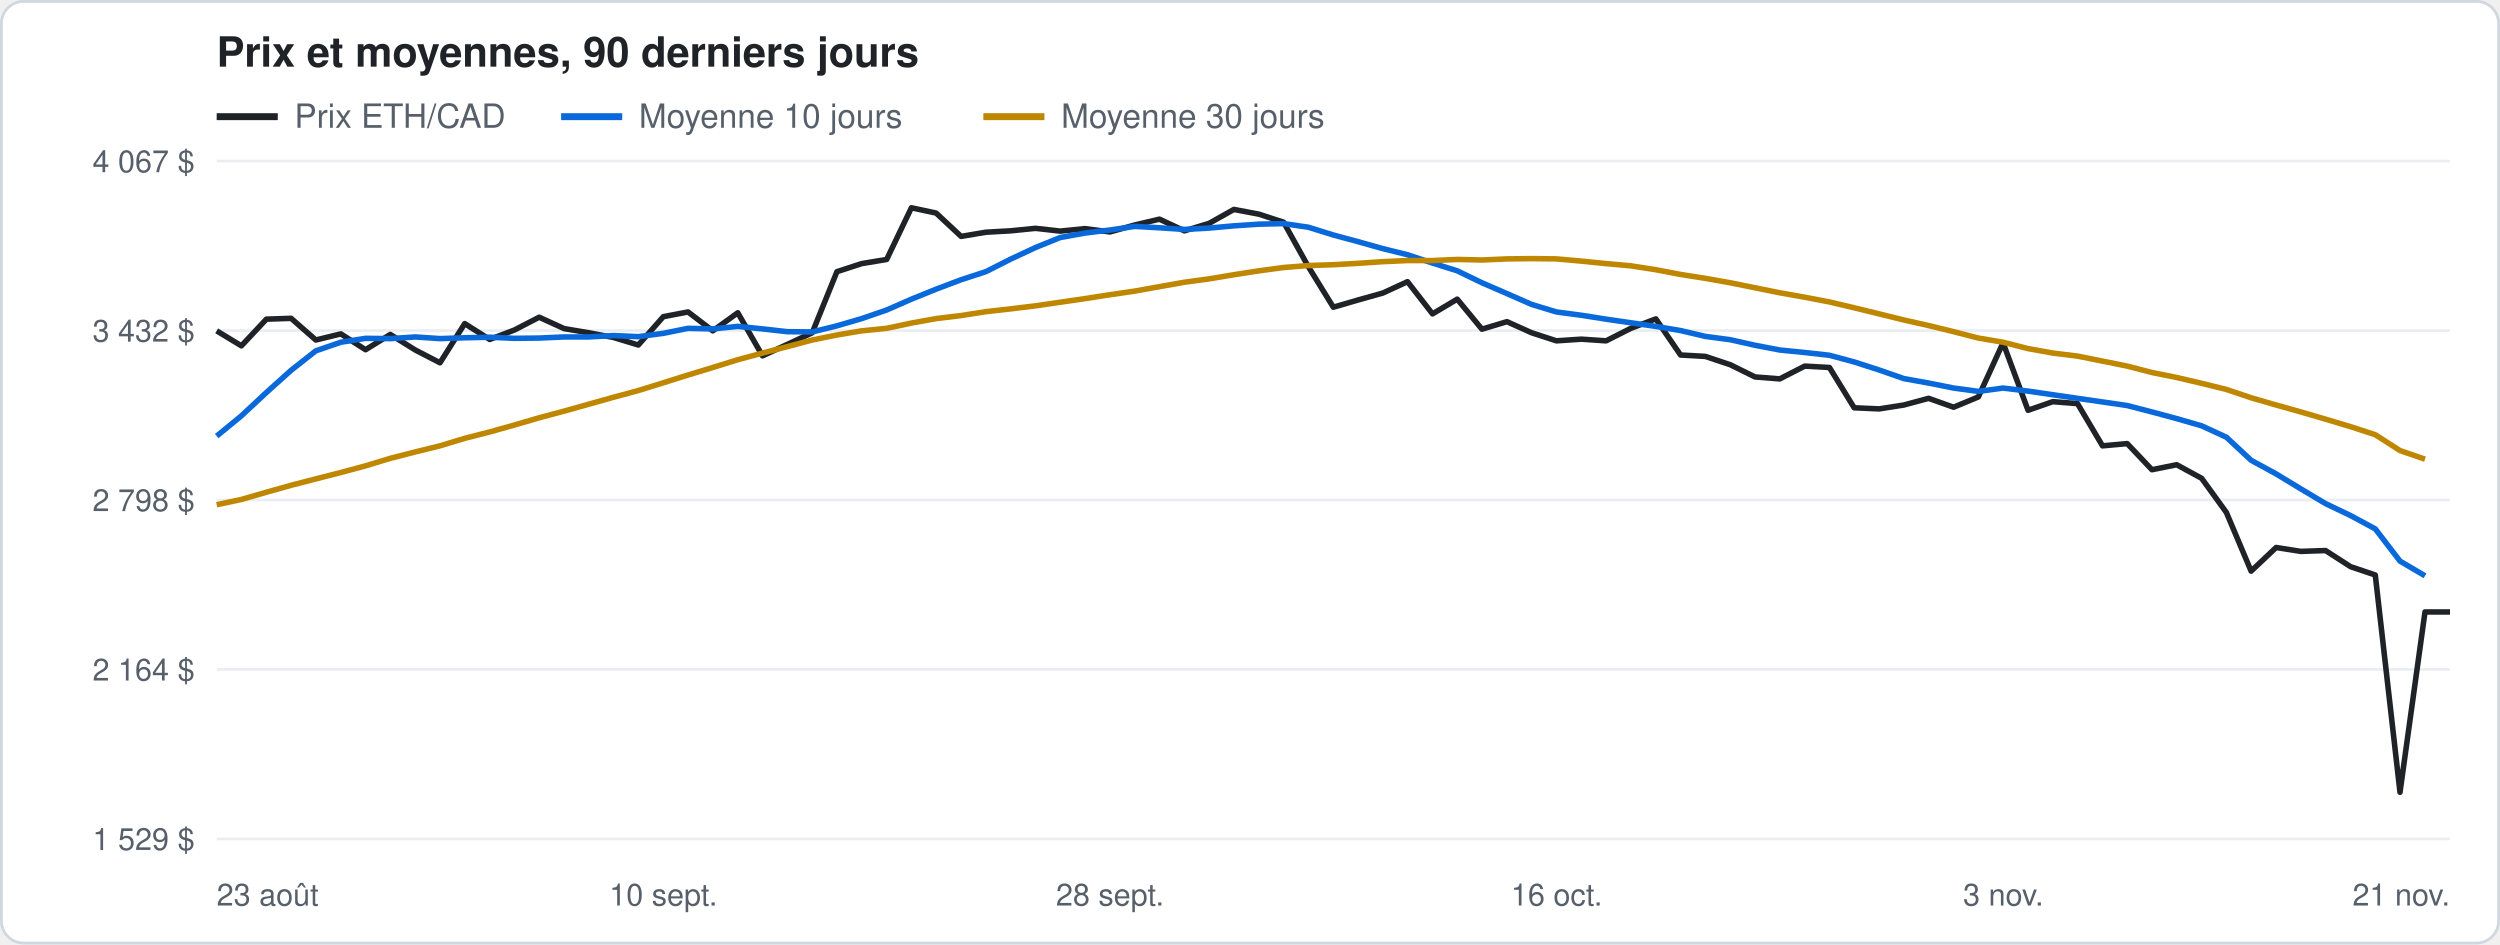
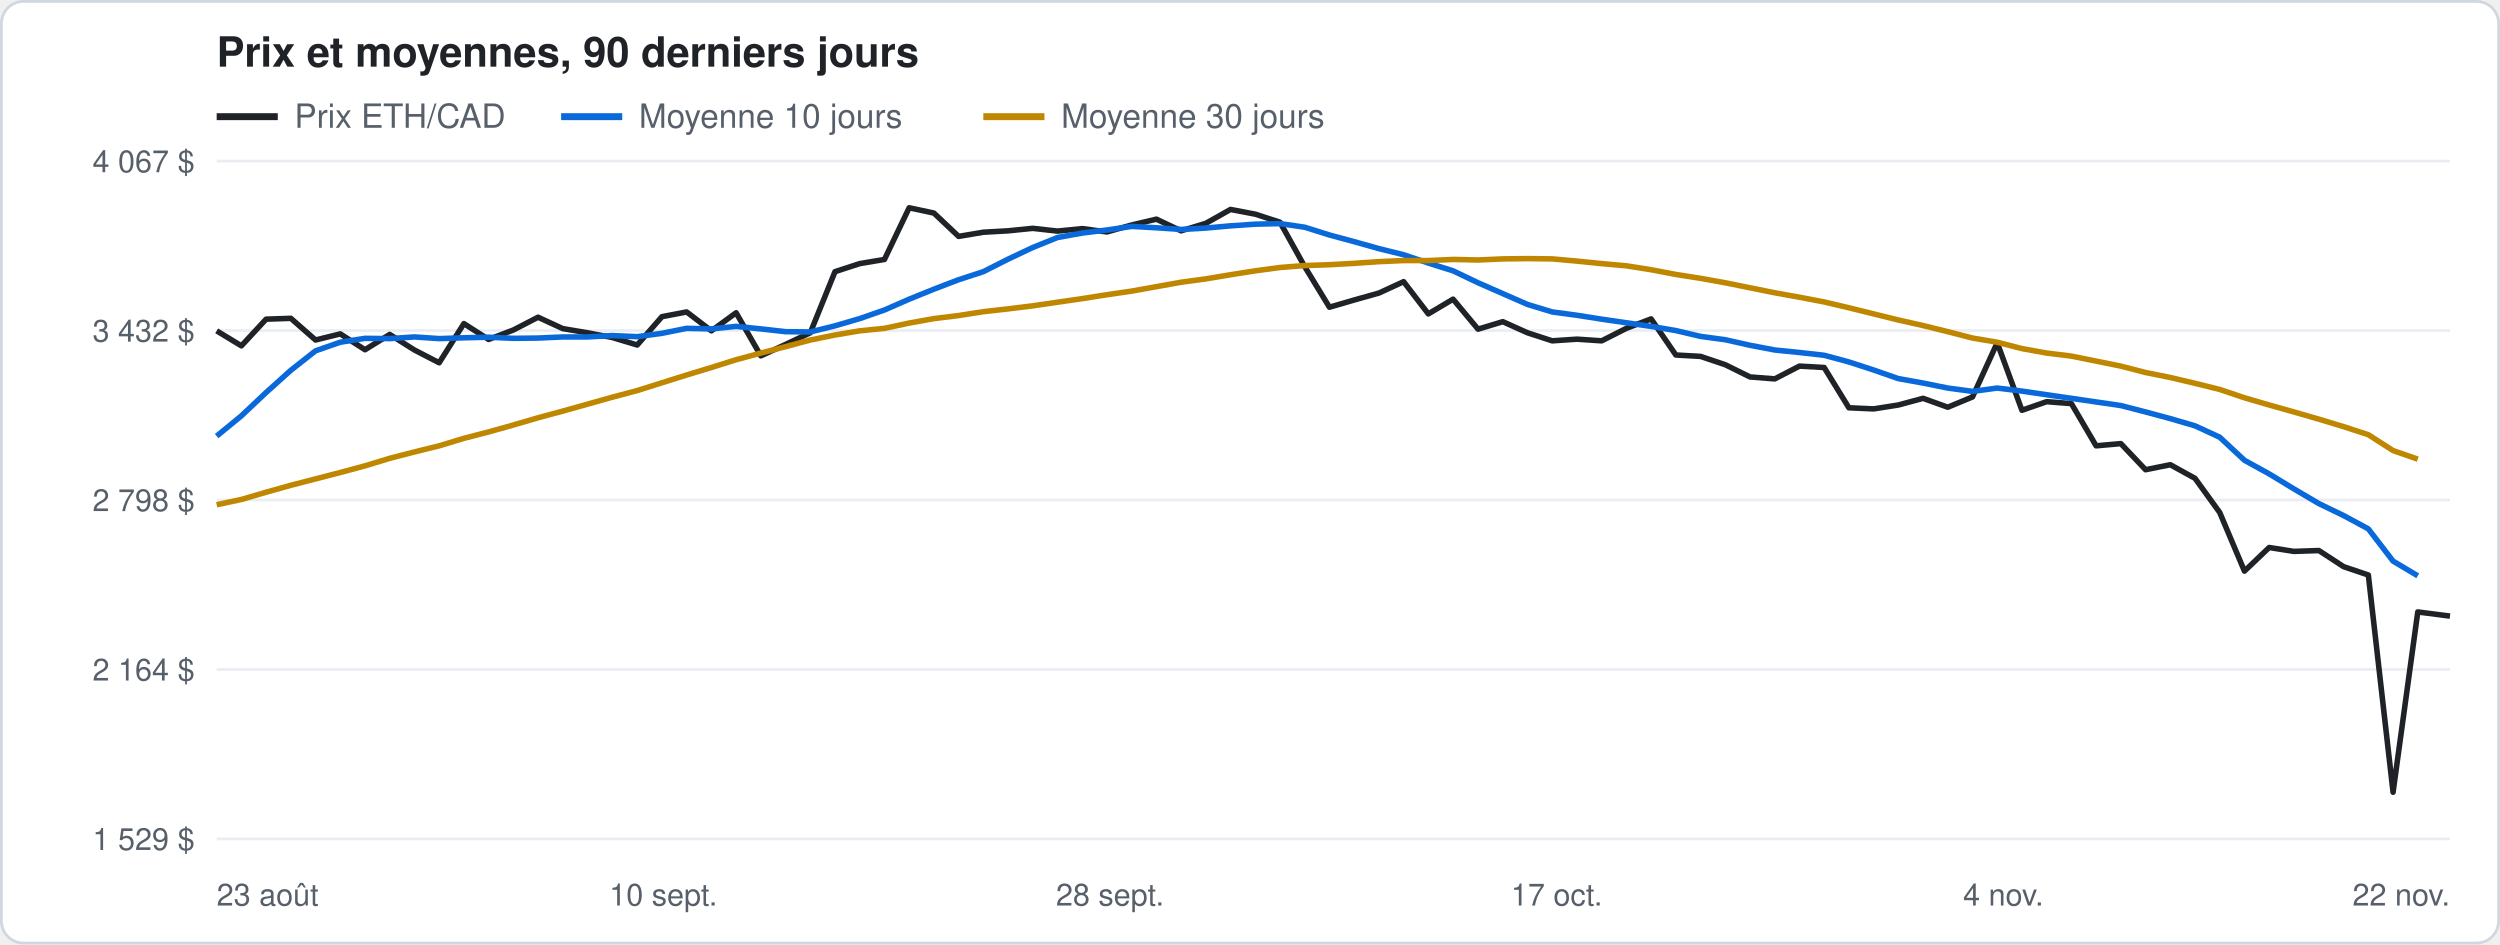
<svg xmlns="http://www.w3.org/2000/svg" width="900" height="340" viewBox="0 0 900 340" font-family="-apple-system, Segoe UI, Helvetica, Arial, sans-serif">
  <rect x="0.5" y="0.5" width="899" height="339" rx="8" fill="#ffffff" stroke="#d0d7de" />
  <text x="78" y="24" font-size="15" font-weight="600" fill="#1f2328">Prix et moyennes, 90 derniers jours</text>
  <line x1="78" y1="42" x2="100" y2="42" stroke="#1f2328" stroke-width="2.5" />
  <text x="106" y="46" font-size="12" fill="#57606a">Prix ETH/CAD</text>
  <line x1="202" y1="42" x2="224" y2="42" stroke="#0969da" stroke-width="2.5" />
  <text x="230" y="46" font-size="12" fill="#57606a">Moyenne 10 jours</text>
  <line x1="354" y1="42" x2="376" y2="42" stroke="#bf8700" stroke-width="2.5" />
  <text x="382" y="46" font-size="12" fill="#57606a">Moyenne 30 jours</text>
  <line x1="78" y1="302.0" x2="882" y2="302.0" stroke="#eaeef2" />
  <text x="70" y="306.0" font-size="11" fill="#57606a" text-anchor="end">1 529 $</text>
  <line x1="78" y1="241.0" x2="882" y2="241.0" stroke="#eaeef2" />
  <text x="70" y="245.0" font-size="11" fill="#57606a" text-anchor="end">2 164 $</text>
  <line x1="78" y1="180.0" x2="882" y2="180.0" stroke="#eaeef2" />
  <text x="70" y="184.0" font-size="11" fill="#57606a" text-anchor="end">2 798 $</text>
  <line x1="78" y1="119.0" x2="882" y2="119.0" stroke="#eaeef2" />
  <text x="70" y="123.0" font-size="11" fill="#57606a" text-anchor="end">3 432 $</text>
  <line x1="78" y1="58.0" x2="882" y2="58.0" stroke="#eaeef2" />
  <text x="70" y="62.0" font-size="11" fill="#57606a" text-anchor="end">4 067 $</text>
  <text x="78.0" y="326" font-size="11" fill="#57606a" text-anchor="start">23 août</text>
  <text x="238.8" y="326" font-size="11" fill="#57606a" text-anchor="middle">10 sept.</text>
  <text x="399.6" y="326" font-size="11" fill="#57606a" text-anchor="middle">28 sept.</text>
-   <text x="560.4" y="326" font-size="11" fill="#57606a" text-anchor="middle">16 oct.</text>
-   <text x="721.2" y="326" font-size="11" fill="#57606a" text-anchor="middle">3 nov.</text>
-   <text x="882.0" y="326" font-size="11" fill="#57606a" text-anchor="end">21 nov.</text>
-   <polyline points="78.0,119.1 86.9,124.5 95.9,114.9 104.8,114.6 113.7,122.4 122.7,120.2 131.6,125.9 140.5,120.4 149.5,126.0 158.4,130.6 167.3,116.5 176.3,122.2 185.2,118.8 194.1,114.2 203.1,118.3 212.0,119.8 220.9,121.5 229.8,124.2 238.8,114.0 247.7,112.3 256.6,119.1 265.6,112.6 274.5,128.1 283.4,124.0 292.4,119.8 301.3,97.8 310.2,94.9 319.2,93.4 328.1,74.8 337.0,76.7 346.0,85.1 354.9,83.6 363.8,83.1 372.8,82.2 381.7,83.2 390.6,82.3 399.6,83.5 408.5,81.0 417.4,78.9 426.4,83.1 435.3,80.4 444.2,75.4 453.2,77.1 462.1,80.0 471.0,96.0 480.0,110.6 488.9,108.0 497.8,105.5 506.7,101.4 515.7,113.0 524.6,107.7 533.5,118.5 542.5,115.8 551.4,119.8 560.3,122.7 569.3,122.1 578.2,122.7 587.1,118.2 596.1,114.8 605.0,127.8 613.9,128.3 622.9,131.3 631.8,135.7 640.7,136.4 649.7,131.8 658.6,132.3 667.5,146.8 676.5,147.2 685.4,145.8 694.3,143.4 703.3,146.6 712.2,142.9 721.1,123.4 730.1,147.7 739.0,144.6 747.9,145.3 756.9,160.5 765.8,159.7 774.7,169.1 783.6,167.3 792.6,172.2 801.5,184.5 810.4,205.6 819.4,197.1 828.3,198.5 837.2,198.2 846.2,204.0 855.1,207.0 864.0,285.2 873.0,220.3 882.0,220.3" fill="none" stroke="#1f2328" stroke-width="2" stroke-linejoin="round" />
-   <polyline points="78.0,157.0 86.9,149.7 95.9,141.3 104.8,133.3 113.7,126.3 122.7,123.2 131.6,121.8 140.5,121.9 149.5,121.3 158.4,121.9 167.3,121.6 176.3,121.4 185.2,121.8 194.1,121.7 203.1,121.3 212.0,121.3 220.9,120.8 229.8,121.2 238.8,120.0 247.7,118.2 256.6,118.4 265.6,117.5 274.5,118.4 283.4,119.4 292.4,119.5 301.3,117.3 310.2,114.7 319.2,111.6 328.1,107.7 337.0,104.1 346.0,100.7 354.9,97.8 363.8,93.3 372.8,89.1 381.7,85.5 390.6,83.9 399.6,82.8 408.5,81.5 417.4,82.0 426.4,82.6 435.3,82.1 444.2,81.3 453.2,80.7 462.1,80.5 471.0,81.8 480.0,84.6 488.9,87.0 497.8,89.5 506.7,91.7 515.7,94.7 524.6,97.5 533.5,101.8 542.5,105.7 551.4,109.6 560.3,112.3 569.3,113.5 578.2,114.9 587.1,116.2 596.1,117.5 605.0,119.0 613.9,121.1 622.9,122.3 631.8,124.3 640.7,126.0 649.7,126.9 658.6,127.9 667.5,130.3 676.5,133.2 685.4,136.3 694.3,137.9 703.3,139.7 712.2,140.9 721.1,139.7 730.1,140.8 739.0,142.1 747.9,143.4 756.9,144.7 765.8,146.0 774.7,148.3 783.6,150.7 792.6,153.3 801.5,157.4 810.4,165.7 819.4,170.6 828.3,176.0 837.2,181.3 846.2,185.6 855.1,190.4 864.0,202.0 873.0,207.3" fill="none" stroke="#0969da" stroke-width="2" stroke-linejoin="round" />
-   <polyline points="78.0,181.7 86.9,179.8 95.9,177.2 104.8,174.7 113.7,172.4 122.7,170.1 131.6,167.7 140.5,165.0 149.5,162.7 158.4,160.5 167.3,157.8 176.3,155.5 185.2,153.0 194.1,150.4 203.1,148.0 212.0,145.5 220.9,143.0 229.8,140.6 238.8,137.8 247.7,135.0 256.6,132.3 265.6,129.5 274.5,127.1 283.4,124.8 292.4,122.4 301.3,120.6 310.2,119.1 319.2,118.2 328.1,116.3 337.0,114.7 346.0,113.6 354.9,112.2 363.8,111.2 372.8,110.1 381.7,108.8 390.6,107.5 399.6,106.1 408.5,104.8 417.4,103.2 426.4,101.6 435.3,100.4 444.2,98.9 453.2,97.5 462.1,96.3 471.0,95.6 480.0,95.3 488.9,94.8 497.8,94.2 506.7,93.8 515.7,93.8 524.6,93.4 533.5,93.6 542.5,93.2 551.4,93.1 560.3,93.2 569.3,94.0 578.2,94.9 587.1,95.7 596.1,97.1 605.0,98.8 613.9,100.2 622.9,101.8 631.8,103.6 640.7,105.4 649.7,107.0 658.6,108.7 667.5,110.8 676.5,113.0 685.4,115.2 694.3,117.2 703.3,119.4 712.2,121.7 721.1,123.2 730.1,125.5 739.0,127.1 747.9,128.2 756.9,130.0 765.8,131.8 774.7,134.1 783.6,135.9 792.6,138.0 801.5,140.2 810.4,143.2 819.4,145.8 828.3,148.3 837.2,150.9 846.2,153.6 855.1,156.5 864.0,162.2 873.0,165.3" fill="none" stroke="#bf8700" stroke-width="2" stroke-linejoin="round" />
+   <text x="560.4" y="326" font-size="11" fill="#57606a" text-anchor="middle">17 oct.</text>
+   <text x="721.2" y="326" font-size="11" fill="#57606a" text-anchor="middle">4 nov.</text>
+   <text x="882.0" y="326" font-size="11" fill="#57606a" text-anchor="end">22 nov.</text>
+   <polyline points="78.0,119.1 86.9,124.5 95.8,114.9 104.7,114.6 113.6,122.4 122.5,120.2 131.4,125.9 140.3,120.4 149.2,126.0 158.1,130.6 167.0,116.5 175.9,122.2 184.8,118.8 193.7,114.2 202.6,118.3 211.5,119.8 220.4,121.5 229.4,124.2 238.3,114.0 247.2,112.3 256.1,119.1 265.0,112.6 273.9,128.1 282.8,124.0 291.7,119.8 300.6,97.8 309.5,94.9 318.4,93.4 327.3,74.8 336.2,76.7 345.1,85.1 354.0,83.6 362.9,83.1 371.8,82.2 380.7,83.2 389.6,82.3 398.5,83.5 407.4,81.0 416.3,78.9 425.2,83.1 434.1,80.4 443.0,75.4 451.9,77.1 460.8,80.0 469.7,96.0 478.6,110.6 487.5,108.0 496.4,105.5 505.3,101.4 514.2,113.0 523.1,107.7 532.1,118.5 541.0,115.8 549.9,119.8 558.8,122.7 567.7,122.1 576.6,122.7 585.5,118.2 594.4,114.8 603.3,127.8 612.2,128.3 621.1,131.3 630.0,135.7 638.9,136.4 647.8,131.8 656.7,132.3 665.6,146.8 674.5,147.2 683.4,145.8 692.3,143.4 701.2,146.6 710.1,142.9 719.0,123.4 727.9,147.7 736.8,144.6 745.7,145.3 754.6,160.5 763.5,159.7 772.4,169.1 781.3,167.3 790.2,172.2 799.1,184.5 808.0,205.6 816.9,197.1 825.8,198.5 834.8,198.2 843.7,204.0 852.6,207.0 861.5,285.2 870.4,220.3 882.0,221.8" fill="none" stroke="#1f2328" stroke-width="2" stroke-linejoin="round" />
+   <polyline points="78.0,157.0 86.9,149.7 95.8,141.3 104.7,133.3 113.6,126.3 122.5,123.2 131.4,121.8 140.3,121.9 149.2,121.3 158.1,121.9 167.0,121.6 175.9,121.4 184.8,121.8 193.7,121.7 202.6,121.3 211.5,121.3 220.4,120.8 229.4,121.2 238.3,120.0 247.2,118.2 256.1,118.4 265.0,117.5 273.9,118.4 282.8,119.4 291.7,119.5 300.6,117.3 309.5,114.7 318.4,111.6 327.3,107.7 336.2,104.1 345.1,100.7 354.0,97.8 362.9,93.3 371.8,89.1 380.7,85.5 389.6,83.9 398.5,82.8 407.4,81.5 416.3,82.0 425.2,82.6 434.1,82.1 443.0,81.3 451.9,80.7 460.8,80.5 469.7,81.8 478.6,84.6 487.5,87.0 496.4,89.5 505.3,91.7 514.2,94.7 523.1,97.5 532.1,101.8 541.0,105.7 549.9,109.6 558.8,112.3 567.7,113.5 576.6,114.9 585.5,116.2 594.4,117.5 603.3,119.0 612.2,121.1 621.1,122.3 630.0,124.3 638.9,126.0 647.8,126.9 656.7,127.9 665.6,130.3 674.5,133.2 683.4,136.3 692.3,137.9 701.2,139.7 710.1,140.9 719.0,139.7 727.9,140.8 736.8,142.1 745.7,143.4 754.6,144.7 763.5,146.0 772.4,148.3 781.3,150.7 790.2,153.3 799.1,157.4 808.0,165.7 816.9,170.6 825.8,176.0 834.8,181.3 843.7,185.6 852.6,190.4 861.5,202.0 870.4,207.3" fill="none" stroke="#0969da" stroke-width="2" stroke-linejoin="round" />
+   <polyline points="78.0,181.7 86.9,179.8 95.8,177.2 104.7,174.7 113.6,172.4 122.5,170.1 131.4,167.7 140.3,165.0 149.2,162.7 158.1,160.5 167.0,157.8 175.9,155.5 184.8,153.0 193.7,150.4 202.6,148.0 211.5,145.5 220.4,143.0 229.4,140.6 238.3,137.8 247.2,135.0 256.1,132.3 265.0,129.5 273.9,127.1 282.8,124.8 291.7,122.4 300.6,120.6 309.5,119.1 318.4,118.2 327.3,116.3 336.2,114.7 345.1,113.6 354.0,112.2 362.9,111.2 371.8,110.1 380.7,108.8 389.6,107.5 398.5,106.1 407.4,104.8 416.3,103.2 425.2,101.6 434.1,100.4 443.0,98.9 451.9,97.5 460.8,96.3 469.7,95.6 478.6,95.3 487.5,94.8 496.4,94.2 505.3,93.8 514.2,93.8 523.1,93.4 532.1,93.6 541.0,93.2 549.9,93.1 558.8,93.2 567.7,94.0 576.6,94.9 585.5,95.7 594.4,97.1 603.3,98.8 612.2,100.2 621.1,101.8 630.0,103.6 638.9,105.4 647.8,107.0 656.7,108.7 665.6,110.8 674.5,113.0 683.4,115.2 692.3,117.2 701.2,119.4 710.1,121.7 719.0,123.2 727.9,125.5 736.8,127.1 745.7,128.2 754.6,130.0 763.5,131.8 772.4,134.1 781.3,135.9 790.2,138.0 799.1,140.2 808.0,143.2 816.9,145.8 825.8,148.3 834.8,150.9 843.7,153.6 852.6,156.5 861.5,162.2 870.4,165.3" fill="none" stroke="#bf8700" stroke-width="2" stroke-linejoin="round" />
</svg>
